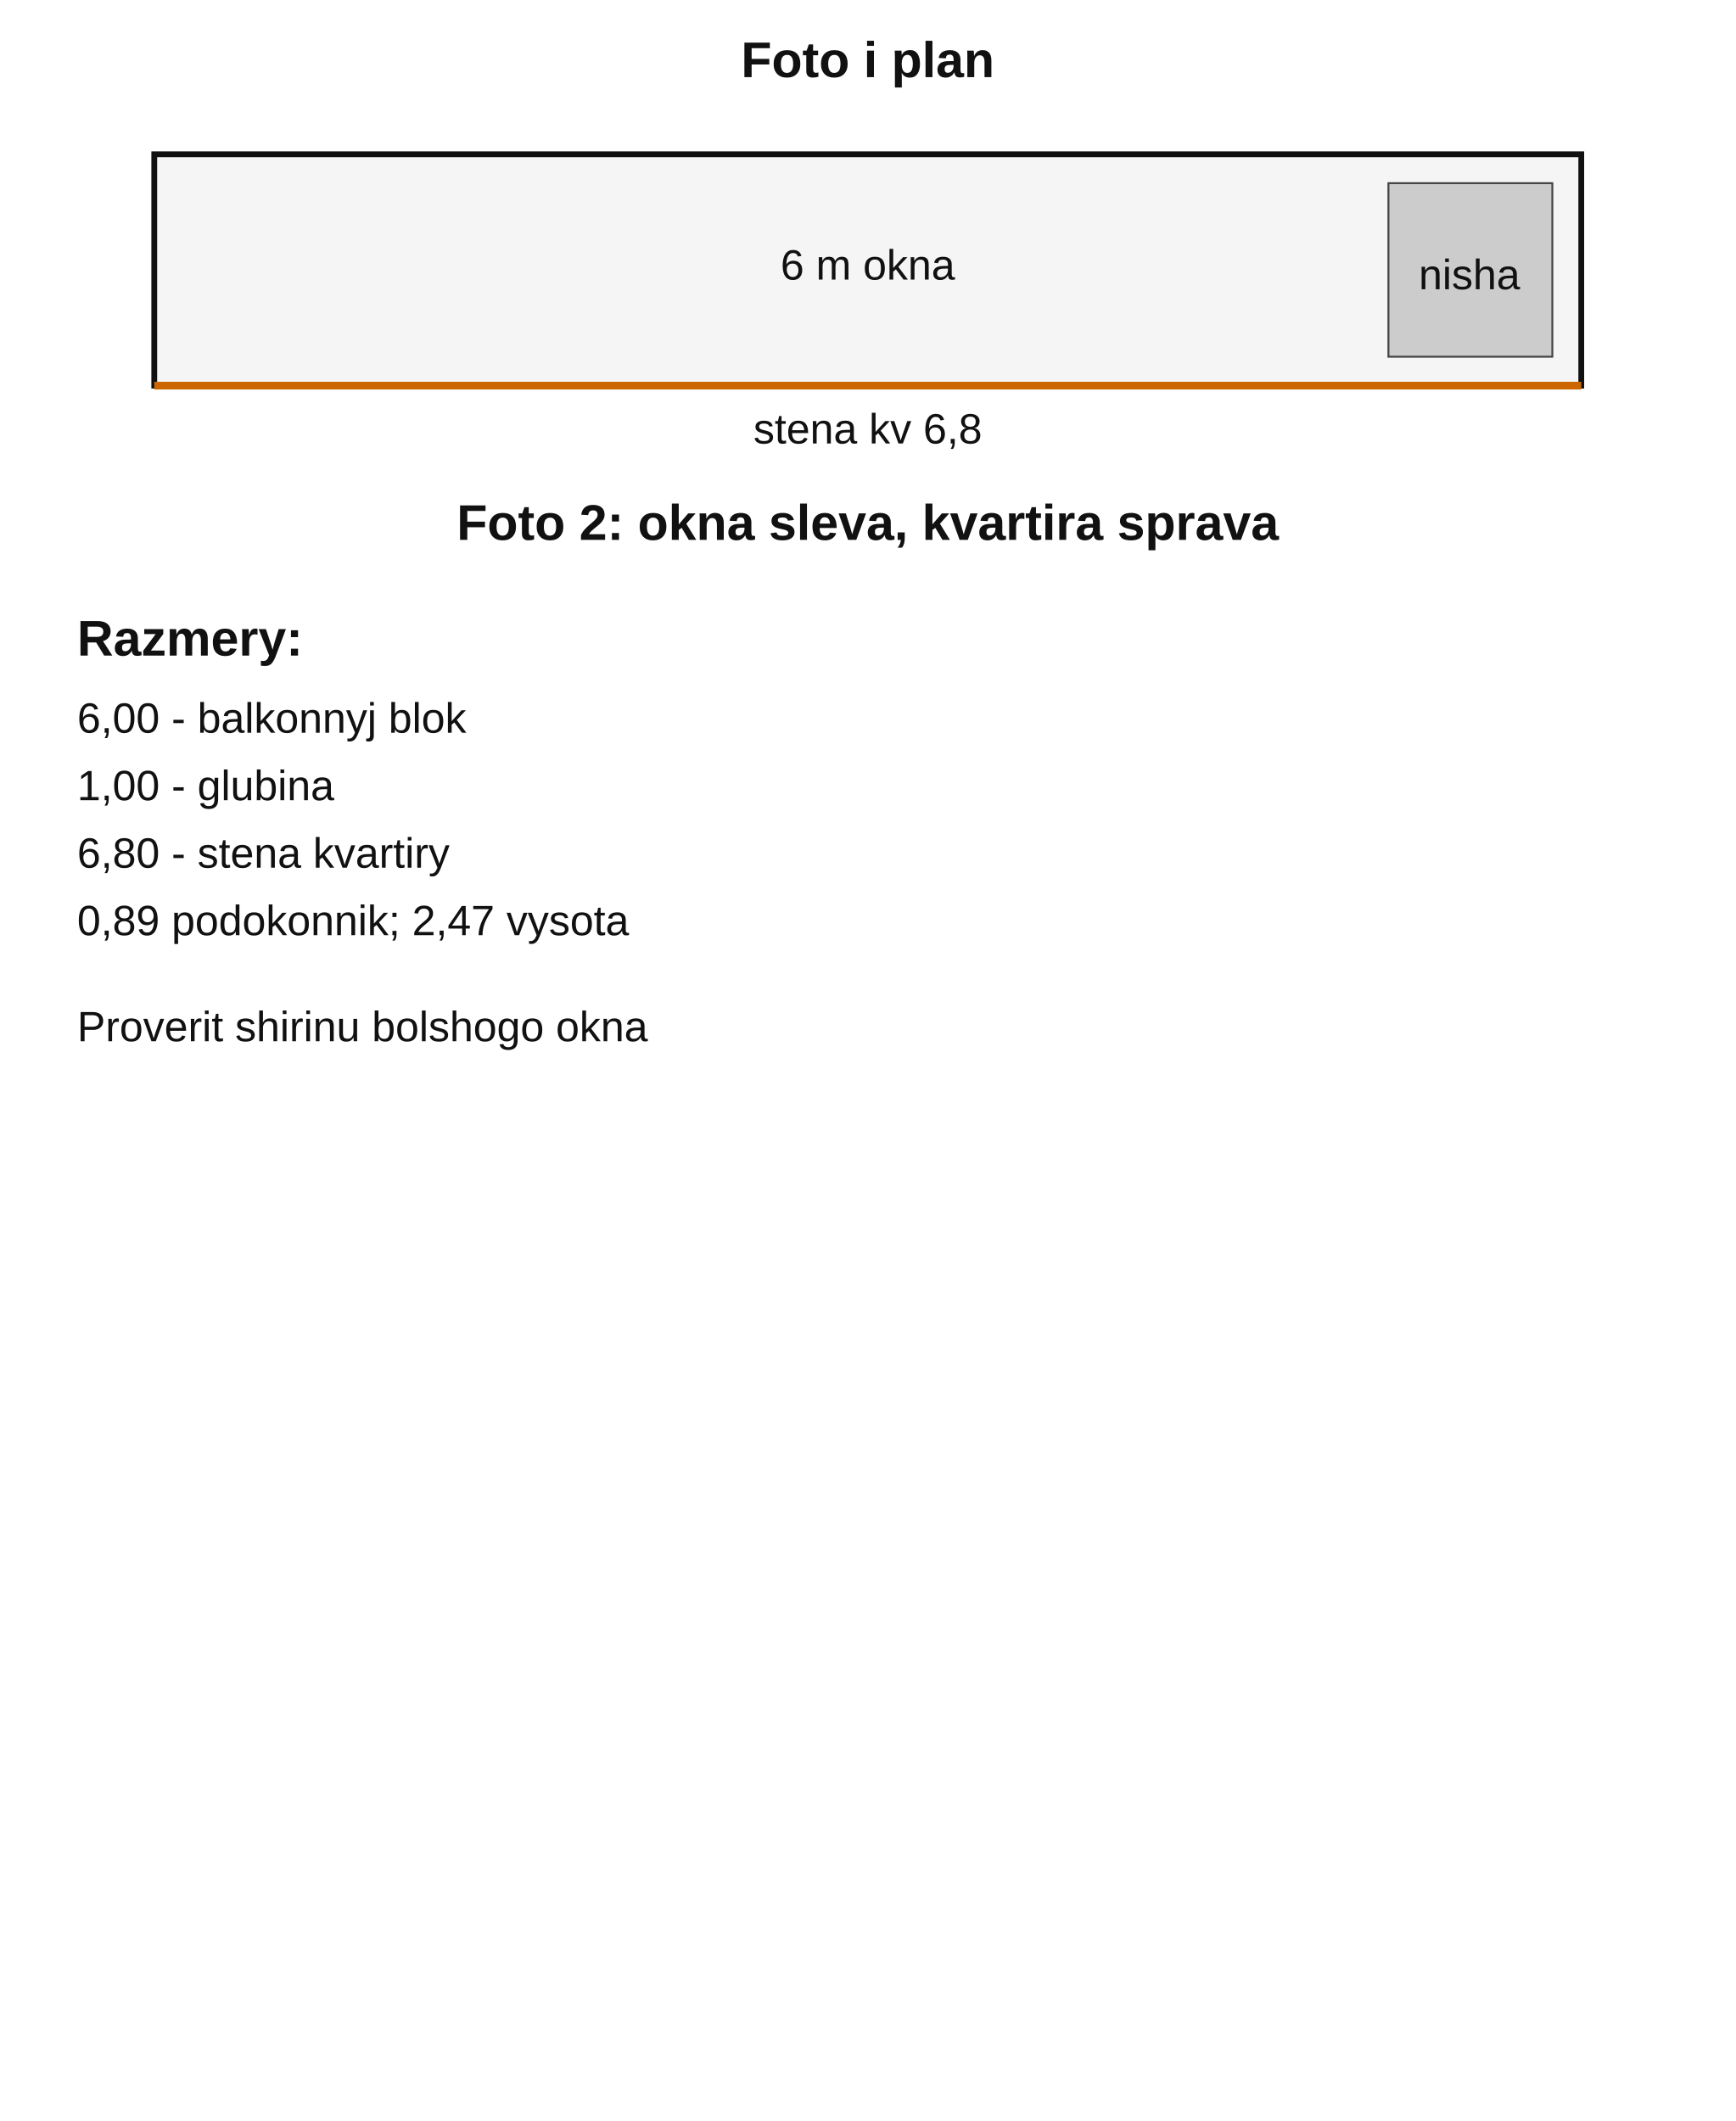
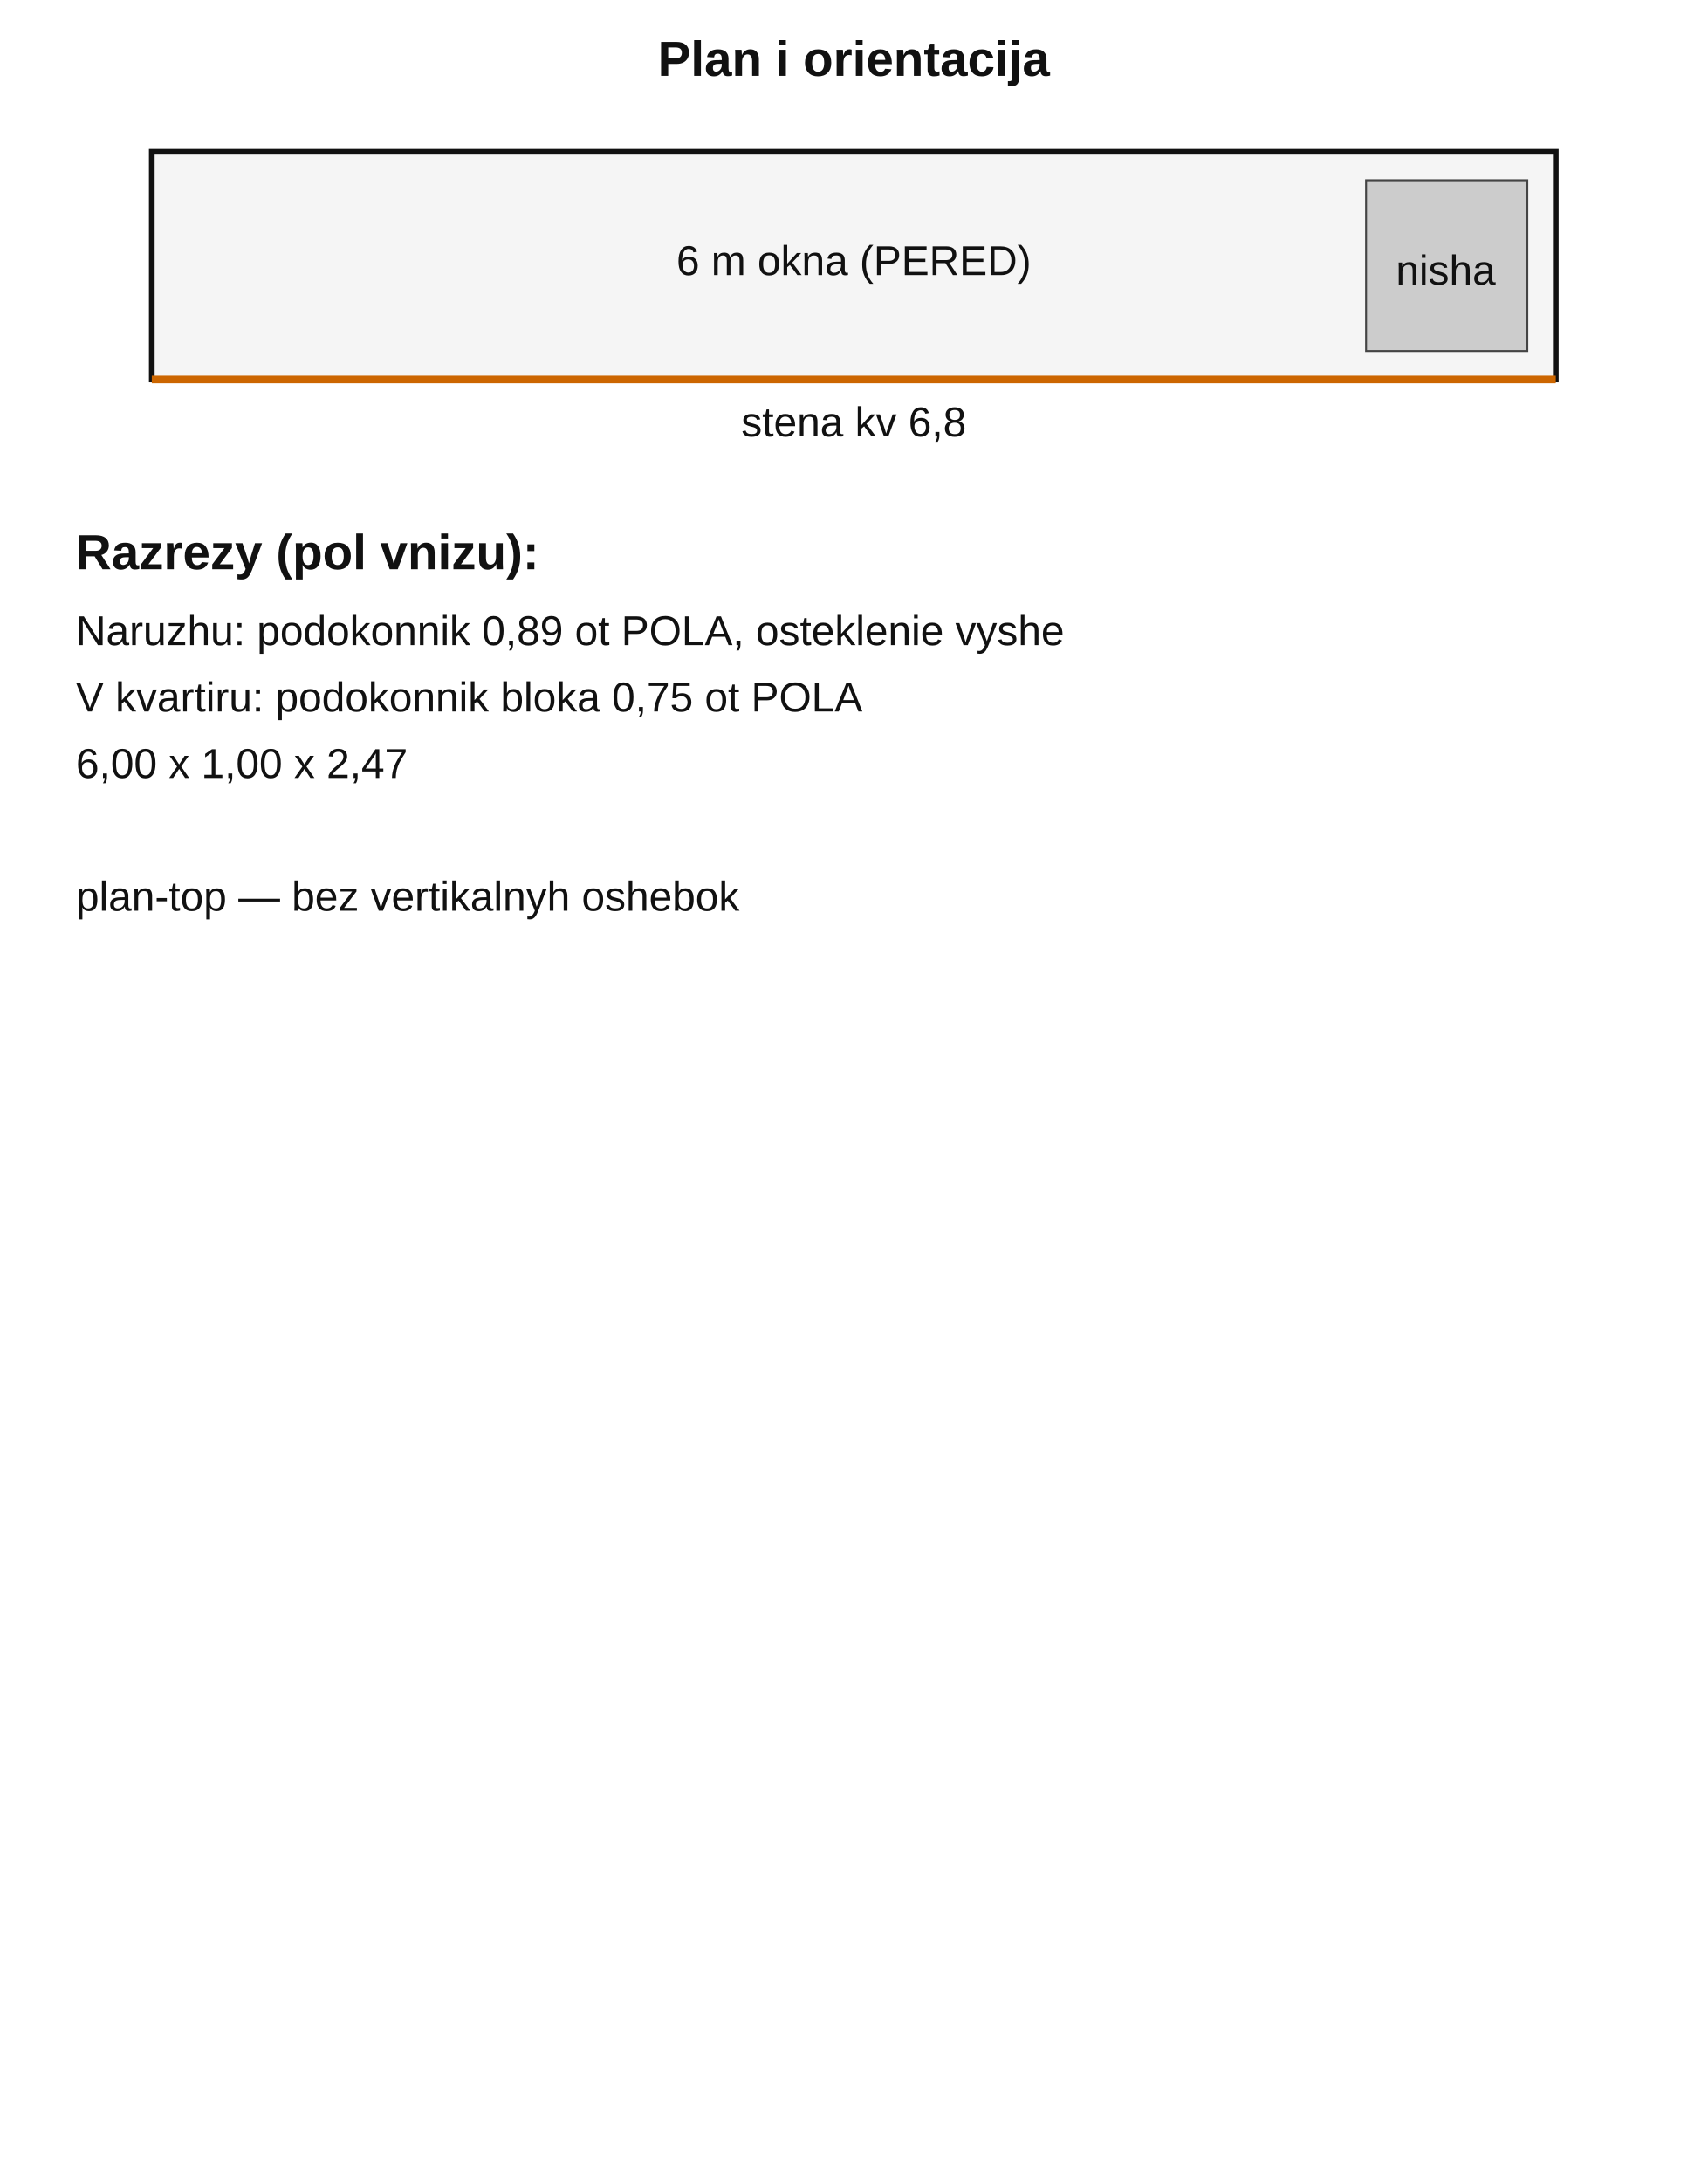
- <svg xmlns="http://www.w3.org/2000/svg" viewBox="0 0 900 1100" font-family="Arial,sans-serif">
+ <svg xmlns="http://www.w3.org/2000/svg" viewBox="0 0 900 1150" font-family="Arial,sans-serif">
  <style>
    text { font-size: 22px; fill: #111; }
    .h { font-size: 26px; font-weight: bold; }
  </style>
-   <text x="450" y="40" text-anchor="middle" class="h">Foto i plan</text>
+   <text x="450" y="40" text-anchor="middle" class="h">Plan i orientacija</text>
  <rect x="80" y="80" width="740" height="120" fill="#f5f5f5" stroke="#111" stroke-width="3" />
  <rect x="720" y="95" width="85" height="90" fill="#ccc" stroke="#444" />
-   <text x="450" y="145" text-anchor="middle">6 m okna</text>
+   <text x="450" y="145" text-anchor="middle">6 m okna (PERED)</text>
  <text x="762" y="150" text-anchor="middle" font-size="16">nisha</text>
  <line x1="80" y1="200" x2="820" y2="200" stroke="#c60" stroke-width="4" />
  <text x="450" y="230" text-anchor="middle">stena kv 6,8</text>
-   <text x="450" y="280" text-anchor="middle" class="h">Foto 2: okna sleva, kvartira sprava</text>
-   <text x="40" y="340" class="h">Razmery:</text>
-   <text x="40" y="380">6,00 - balkonnyj blok</text>
-   <text x="40" y="415">1,00 - glubina</text>
-   <text x="40" y="450">6,80 - stena kvartiry</text>
-   <text x="40" y="485">0,89 podokonnik; 2,47 vysota</text>
-   <text x="40" y="540" fill="#c00">Proverit shirinu bolshogo okna</text>
+   <text x="40" y="300" class="h">Razrezy (pol vnizu):</text>
+   <text x="40" y="340">Naruzhu: podokonnik 0,89 ot POLA, osteklenie vyshe</text>
+   <text x="40" y="375">V kvartiru: podokonnik bloka 0,75 ot POLA</text>
+   <text x="40" y="410">6,00 x 1,00 x 2,47</text>
+   <text x="40" y="480" fill="#666">plan-top — bez vertikalnyh oshebok</text>
</svg>
